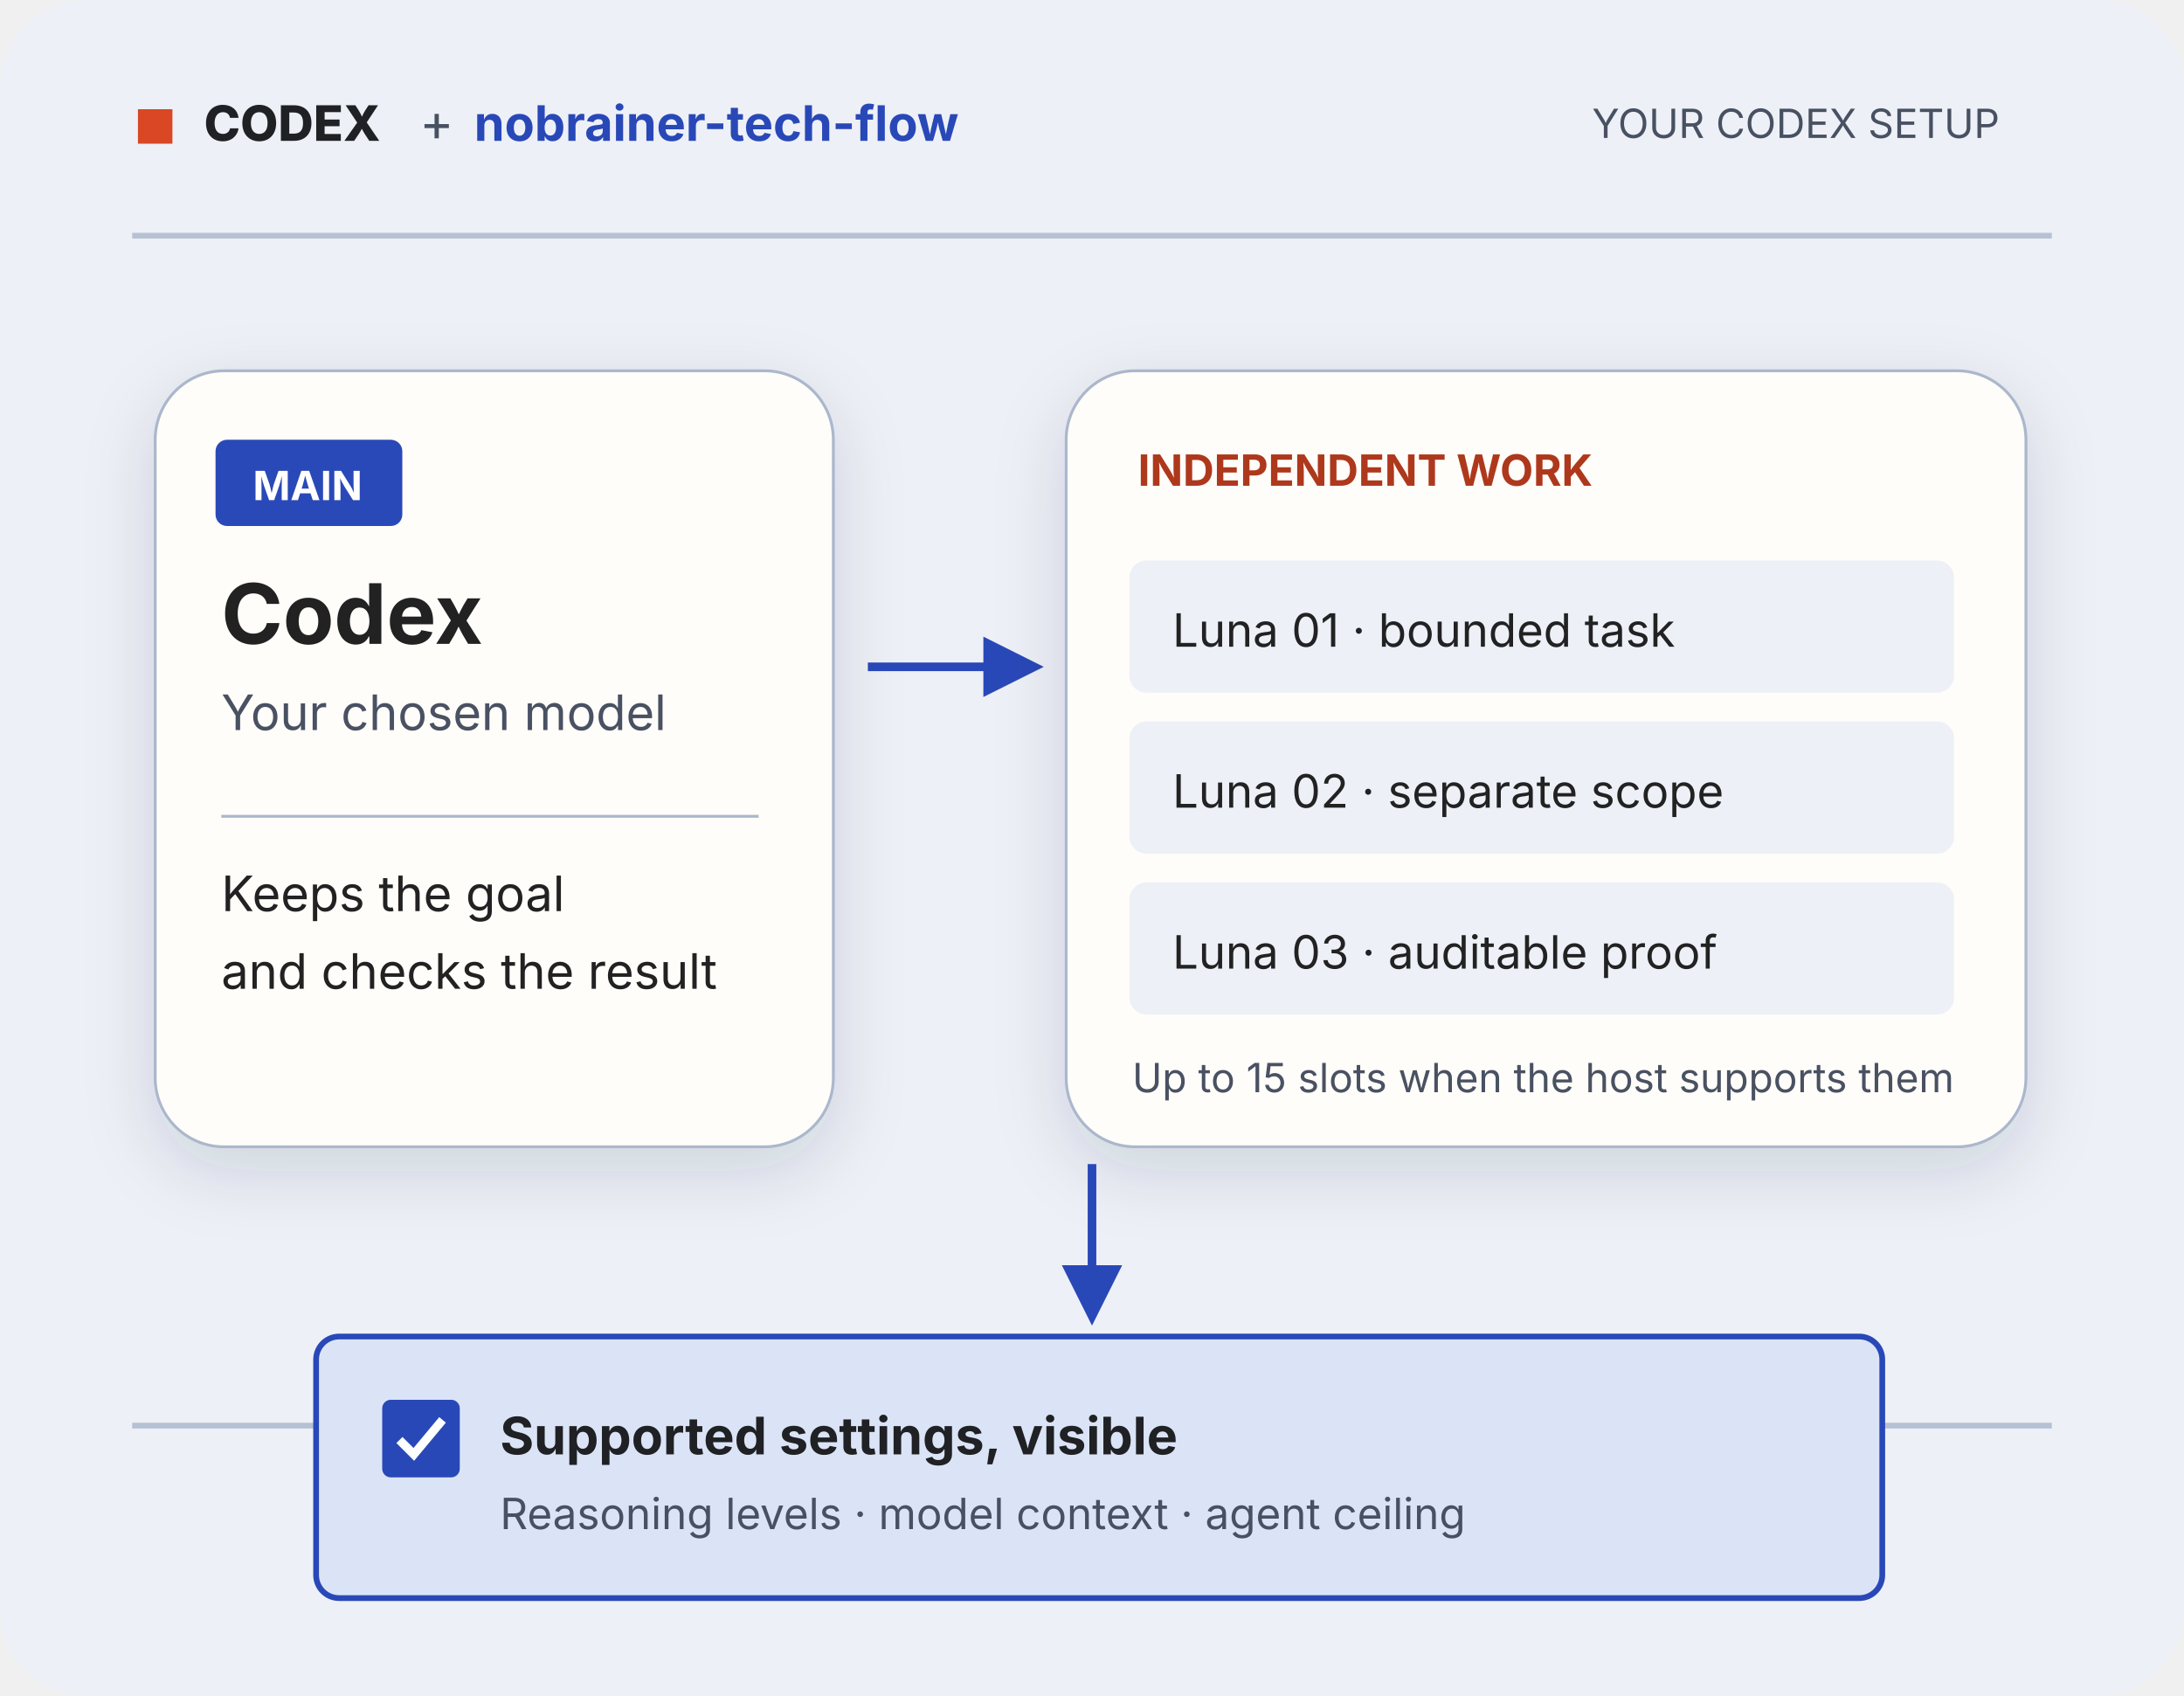
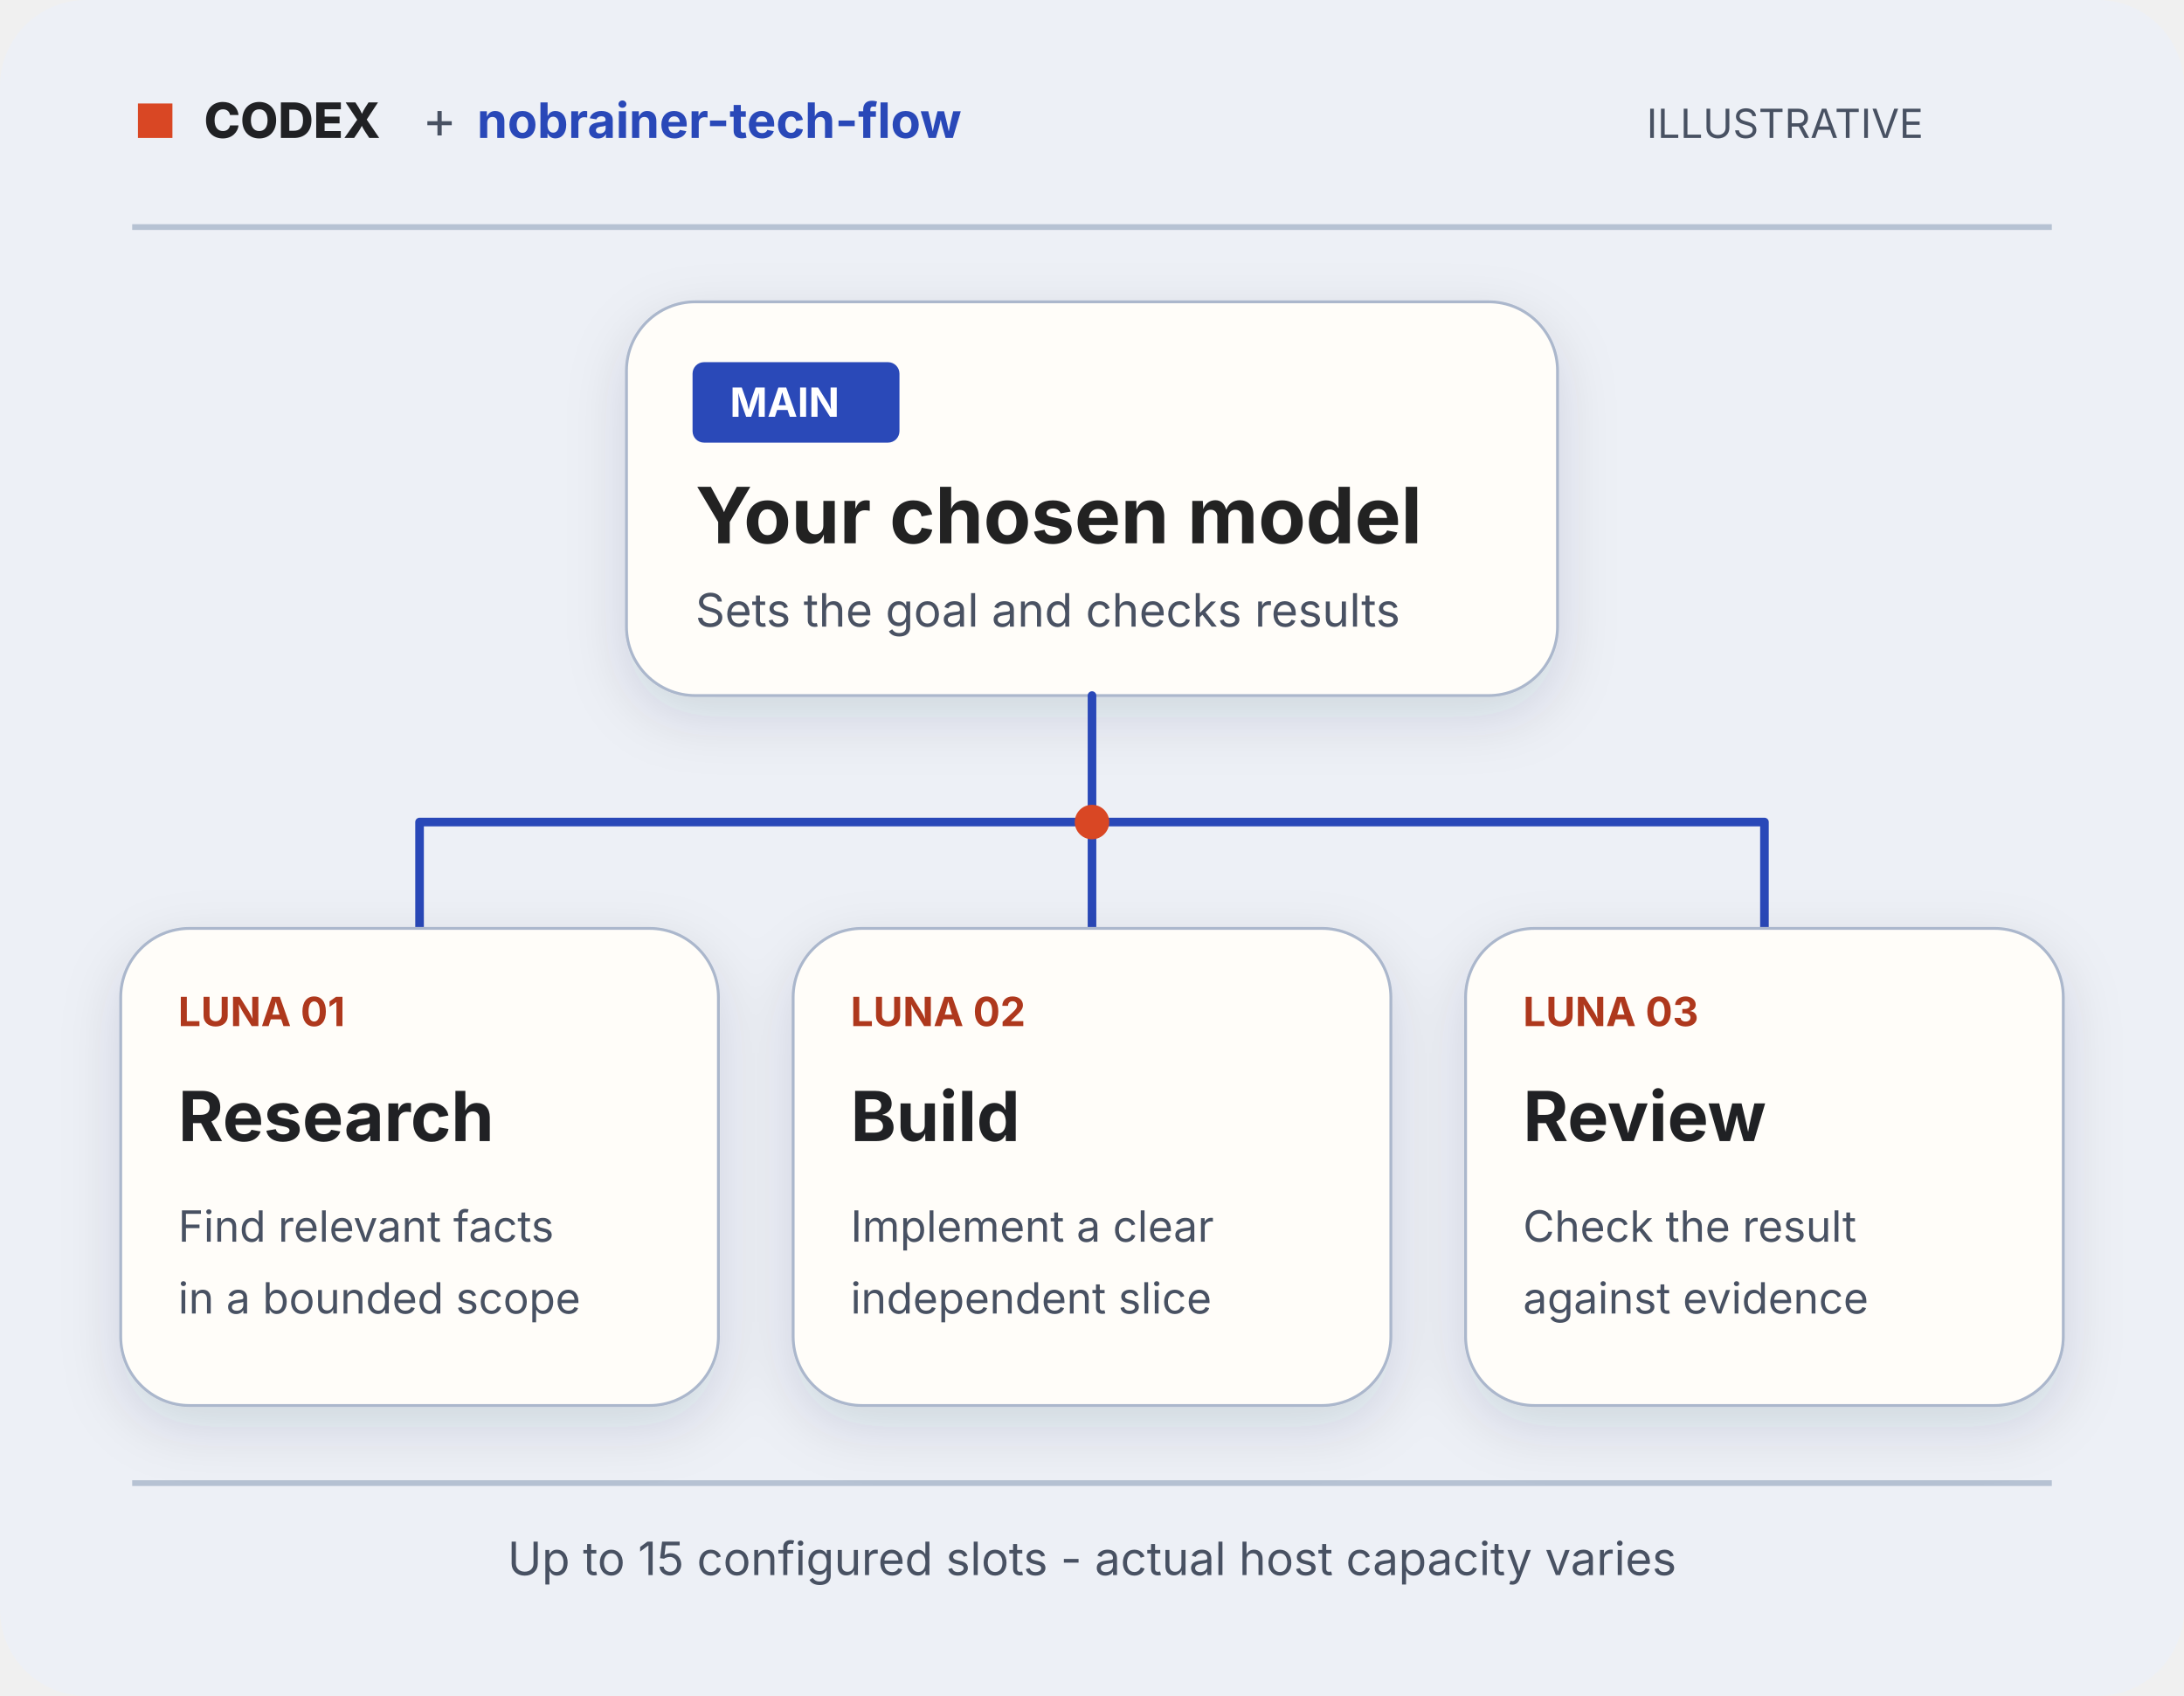
<svg xmlns="http://www.w3.org/2000/svg" viewBox="0 0 760 590" role="img" aria-labelledby="title desc">
  <defs>
    <filter id="lift" x="-20%" y="-30%" width="140%" height="170%">
-       <feDropShadow dx="0" dy="8" stdDeviation="12" flood-color="#172943" flood-opacity=".14" />
+       <feDropShadow dx="0" dy="7" stdDeviation="10" flood-color="#172943" flood-opacity=".13" />
    </filter>
-     <marker id="arrow" viewBox="0 0 10 10" refX="8" refY="5" markerWidth="7" markerHeight="7" orient="auto-start-reverse">
-       <path d="M0 0 10 5 0 10Z" fill="#2948b8" />
-     </marker>
  </defs>
  <rect width="760" height="590" rx="30" fill="#edf0f6" />
-   <path d="M46 82h668M46 496h668" stroke="#b6c2d3" stroke-width="2" />
-   <rect x="48" y="38" width="12" height="12" fill="#d94724" />
-   <text x="71" y="49" font-family="-apple-system,BlinkMacSystemFont,Segoe UI,sans-serif" font-weight="800" font-size="17" fill="#202124">CODEX</text>
-   <text x="146" y="49" font-family="-apple-system,BlinkMacSystemFont,Segoe UI,sans-serif" font-size="18" fill="#485162">+</text>
-   <text x="165" y="49" font-family="-apple-system,BlinkMacSystemFont,Segoe UI,sans-serif" font-weight="750" font-size="17" fill="#2948b8">nobrainer-tech-flow</text>
-   <text x="554" y="48" font-family="-apple-system,BlinkMacSystemFont,Segoe UI,sans-serif" font-size="14" fill="#485162">YOUR CODEX SETUP</text>
-   <g filter="url(#lift)">
-     <rect x="54" y="129" width="236" height="270" rx="24" fill="#fffdf9" stroke="#abb7cc" />
-     <rect x="75" y="153" width="65" height="30" rx="4" fill="#2948b8" />
-     <text x="88" y="174" font-family="-apple-system,BlinkMacSystemFont,Segoe UI,sans-serif" font-size="14" font-weight="750" fill="white">MAIN</text>
-     <text x="77" y="224" font-family="-apple-system,BlinkMacSystemFont,Segoe UI,sans-serif" font-size="29" font-weight="750" fill="#202124">Codex</text>
-     <text x="77" y="254" font-family="-apple-system,BlinkMacSystemFont,Segoe UI,sans-serif" font-size="17" fill="#485162">Your chosen model</text>
-     <path d="M77 284h187" stroke="#abb7cc" />
-     <text x="77" y="317" font-family="-apple-system,BlinkMacSystemFont,Segoe UI,sans-serif" font-size="17" fill="#202124">Keeps the goal</text>
-     <text x="77" y="344" font-family="-apple-system,BlinkMacSystemFont,Segoe UI,sans-serif" font-size="17" fill="#202124">and checks the result</text>
+   <path d="M46 79h668M46 516h668" stroke="#b6c2d3" stroke-width="2" />
+   <rect x="48" y="36" width="12" height="12" fill="#d94724" />
+   <g font-family="-apple-system,BlinkMacSystemFont,Segoe UI,sans-serif">
+     <text x="71" y="48" font-weight="800" font-size="17" fill="#202124">CODEX</text>
+     <text x="147" y="48" font-size="18" fill="#485162">+</text>
+     <text x="166" y="48" font-weight="750" font-size="17" fill="#2948b8">nobrainer-tech-flow</text>
+     <text x="573" y="48" font-size="14" fill="#485162">ILLUSTRATIVE</text>
+     <g filter="url(#lift)">
+       <rect x="218" y="105" width="324" height="137" rx="24" fill="#fffdf9" stroke="#abb7cc" />
+       <rect x="241" y="126" width="72" height="28" rx="4" fill="#2948b8" />
+       <text x="254" y="145" font-size="14" font-weight="750" fill="#fff">MAIN</text>
+       <text x="242" y="189" font-size="27" font-weight="750" fill="#202124">Your chosen model</text>
+       <text x="242" y="218" font-size="16" fill="#485162">Sets the goal and checks results</text>
+     </g>
+     <path d="M380 242v44M146 286h468M146 286v37M380 286v37M614 286v37" fill="none" stroke="#2948b8" stroke-width="3" stroke-linecap="round" />
+     <circle cx="380" cy="286" r="6" fill="#d94724" />
+     <g filter="url(#lift)">
+       <rect x="42" y="323" width="208" height="166" rx="24" fill="#fffdf9" stroke="#abb7cc" />
+       <rect x="276" y="323" width="208" height="166" rx="24" fill="#fffdf9" stroke="#abb7cc" />
+       <rect x="510" y="323" width="208" height="166" rx="24" fill="#fffdf9" stroke="#abb7cc" />
+     </g>
+     <g font-size="14" font-weight="750" fill="#ae381d">
+       <text x="62" y="357">LUNA 01</text>
+       <text x="296" y="357">LUNA 02</text>
+       <text x="530" y="357">LUNA 03</text>
+     </g>
+     <g font-size="24" font-weight="750" fill="#202124">
+       <text x="62" y="397">Research</text>
+       <text x="296" y="397">Build</text>
+       <text x="530" y="397">Review</text>
+     </g>
+     <g font-size="15" fill="#485162">
+       <text x="62" y="432">Find relevant facts</text>
+       <text x="62" y="457">in a bounded scope</text>
+       <text x="296" y="432">Implement a clear</text>
+       <text x="296" y="457">independent slice</text>
+       <text x="530" y="432">Check the result</text>
+       <text x="530" y="457">against evidence</text>
+     </g>
+     <text x="380" y="548" text-anchor="middle" font-size="16" fill="#485162">Up to 15 configured slots - actual host capacity varies</text>
  </g>
-   <path d="M302 232h57" stroke="#2948b8" stroke-width="3" marker-end="url(#arrow)" />
-   <g filter="url(#lift)">
-     <rect x="371" y="129" width="334" height="270" rx="24" fill="#fffdf9" stroke="#abb7cc" />
-     <text x="396" y="169" font-family="-apple-system,BlinkMacSystemFont,Segoe UI,sans-serif" font-size="15" font-weight="750" fill="#ae381d">INDEPENDENT WORK</text>
-     <g fill="#edf0f6">
-       <rect x="393" y="195" width="287" height="46" rx="6" />
-       <rect x="393" y="251" width="287" height="46" rx="6" />
-       <rect x="393" y="307" width="287" height="46" rx="6" />
-     </g>
-     <g font-family="-apple-system,BlinkMacSystemFont,Segoe UI,sans-serif" font-size="16" fill="#202124">
-       <text x="408" y="225">Luna 01  ·  bounded task</text>
-       <text x="408" y="281">Luna 02  ·  separate scope</text>
-       <text x="408" y="337">Luna 03  ·  auditable proof</text>
-     </g>
-     <text x="394" y="380" font-family="-apple-system,BlinkMacSystemFont,Segoe UI,sans-serif" font-size="14" fill="#485162">Up to 15 slots when the host supports them</text>
-   </g>
-   <path d="M380 405v52" stroke="#2948b8" stroke-width="3" marker-end="url(#arrow)" />
-   <rect x="110" y="465" width="545" height="91" rx="8" fill="#dbe4f6" stroke="#2948b8" stroke-width="2" />
-   <rect x="133" y="487" width="27" height="27" rx="3" fill="#2948b8" />
-   <path d="M139 501l5 5 10-12" fill="none" stroke="white" stroke-width="3" />
-   <text x="174" y="506" font-family="-apple-system,BlinkMacSystemFont,Segoe UI,sans-serif" font-size="18" font-weight="700" fill="#202124">Supported settings, visible</text>
-   <text x="174" y="532" font-family="-apple-system,BlinkMacSystemFont,Segoe UI,sans-serif" font-size="15" fill="#485162">Reasoning levels  ·  model context  ·  agent ceiling</text>
</svg>
